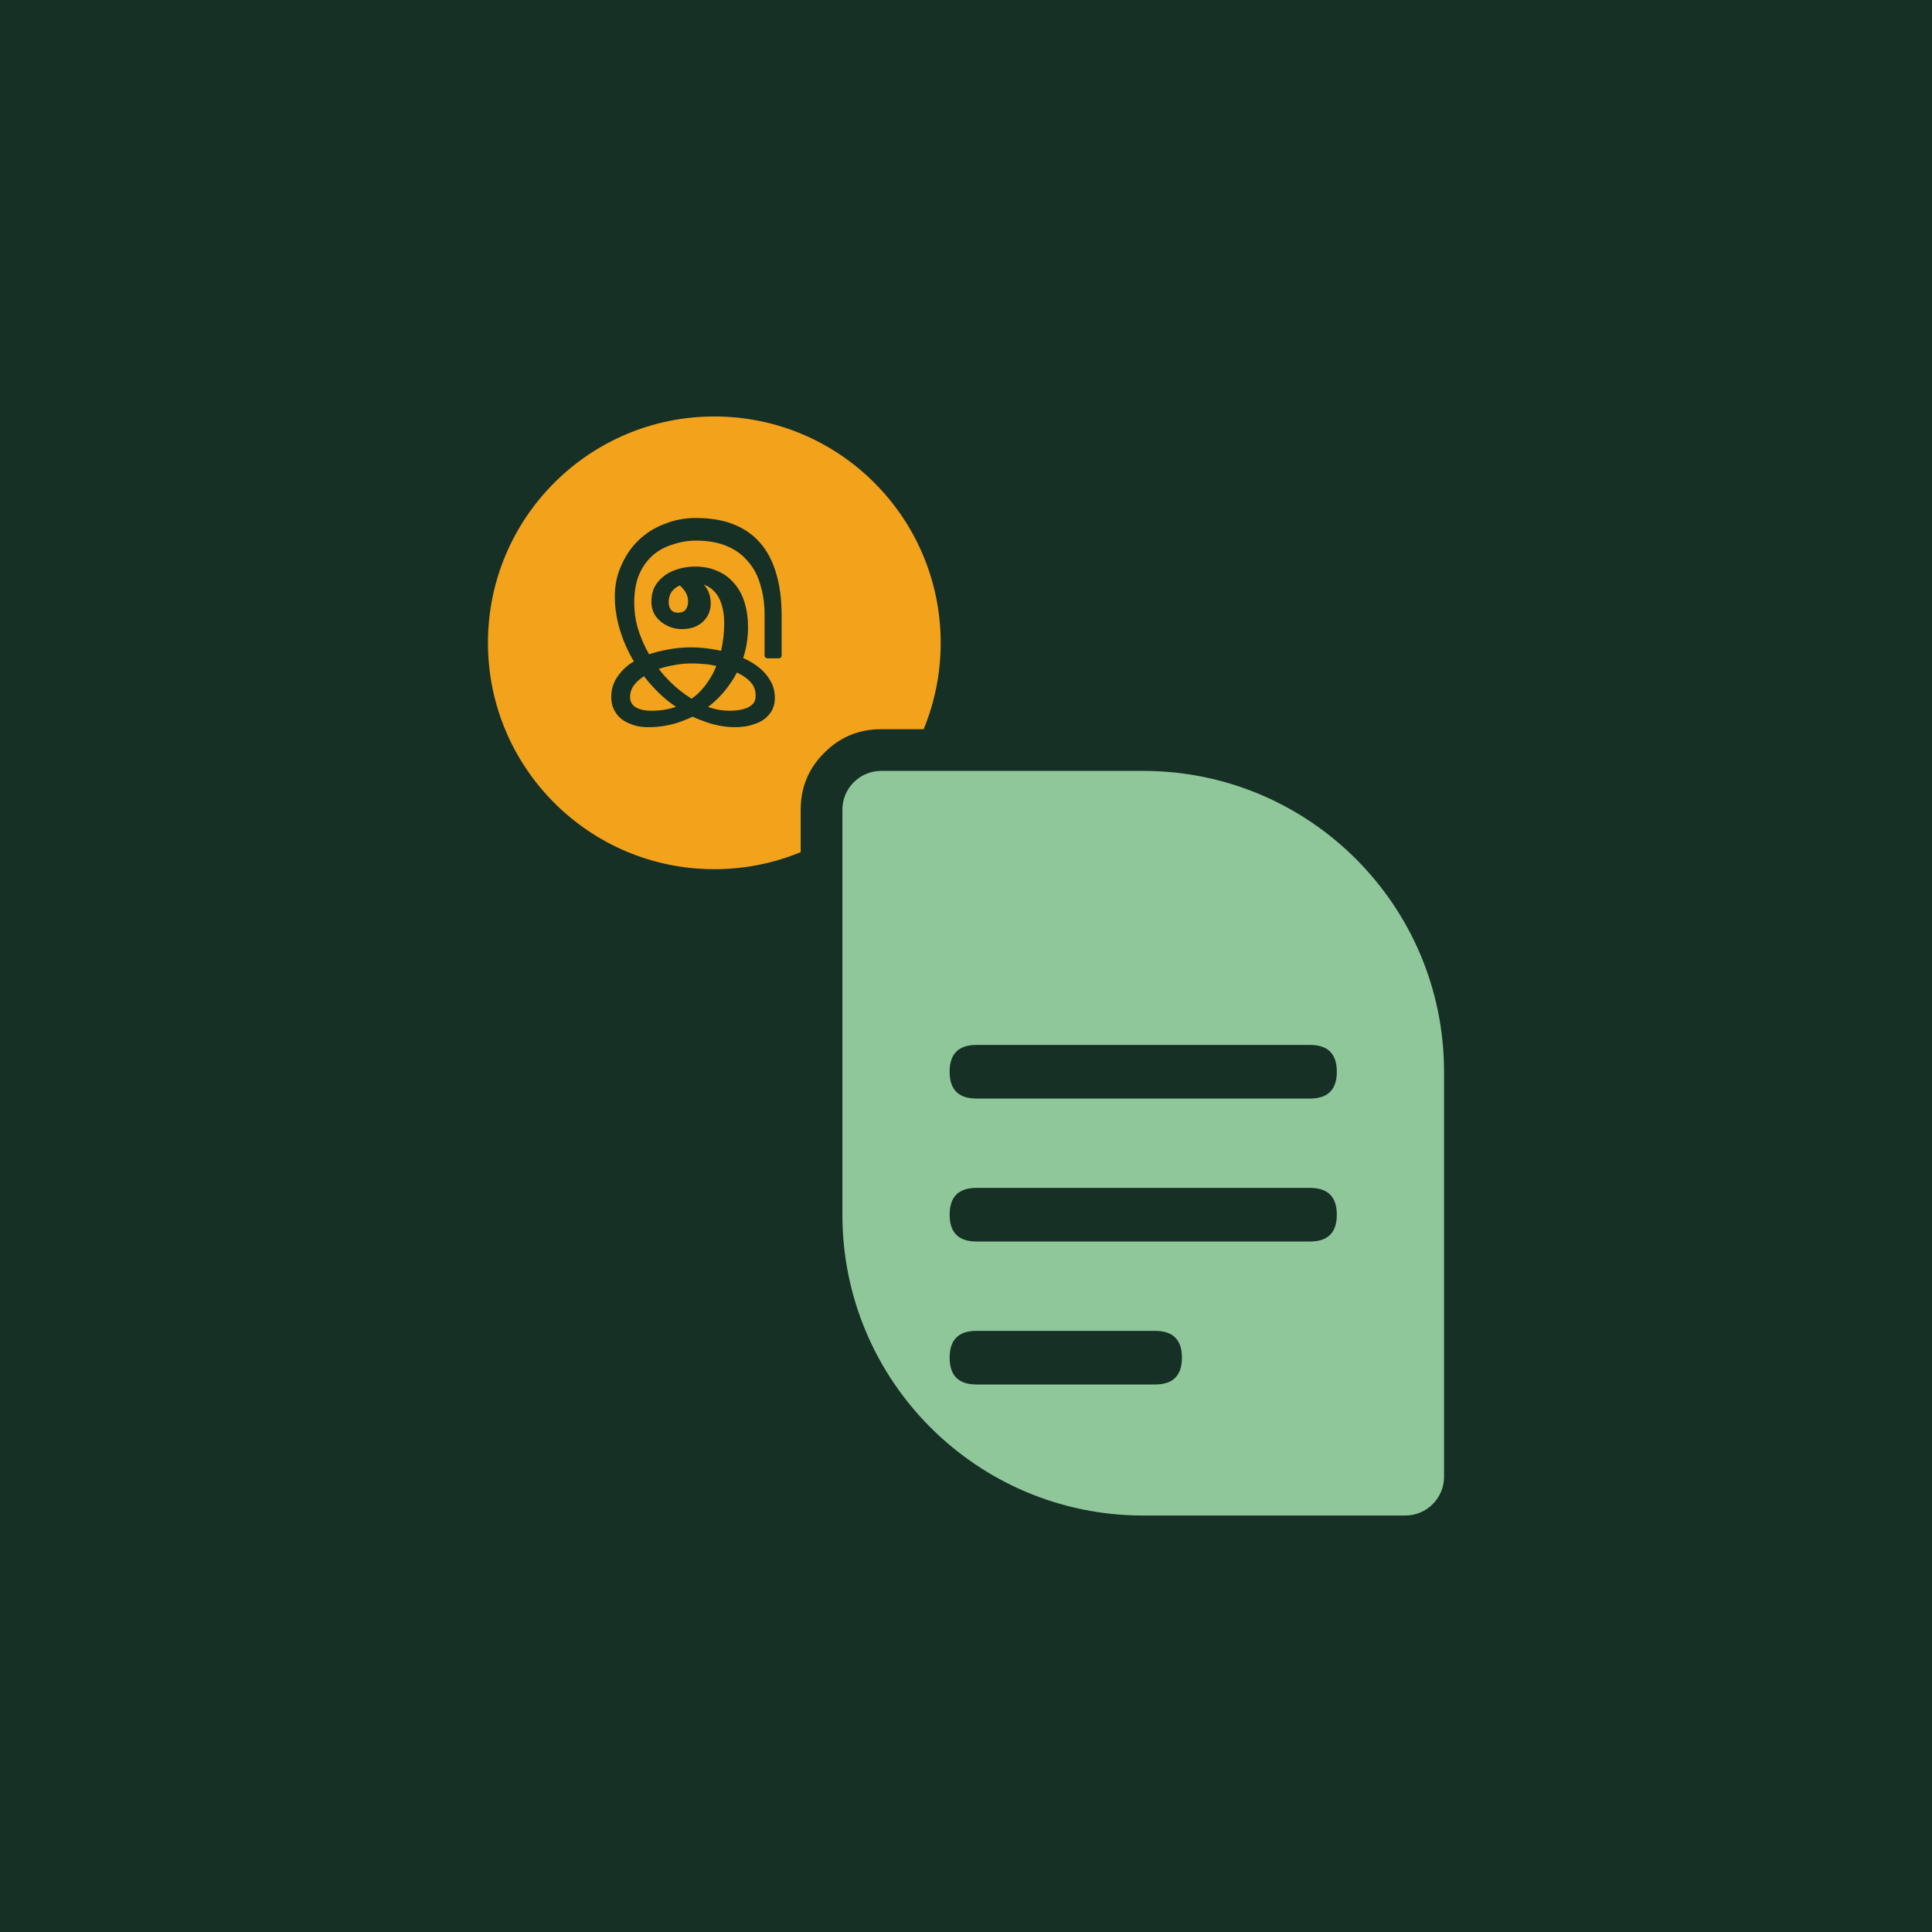
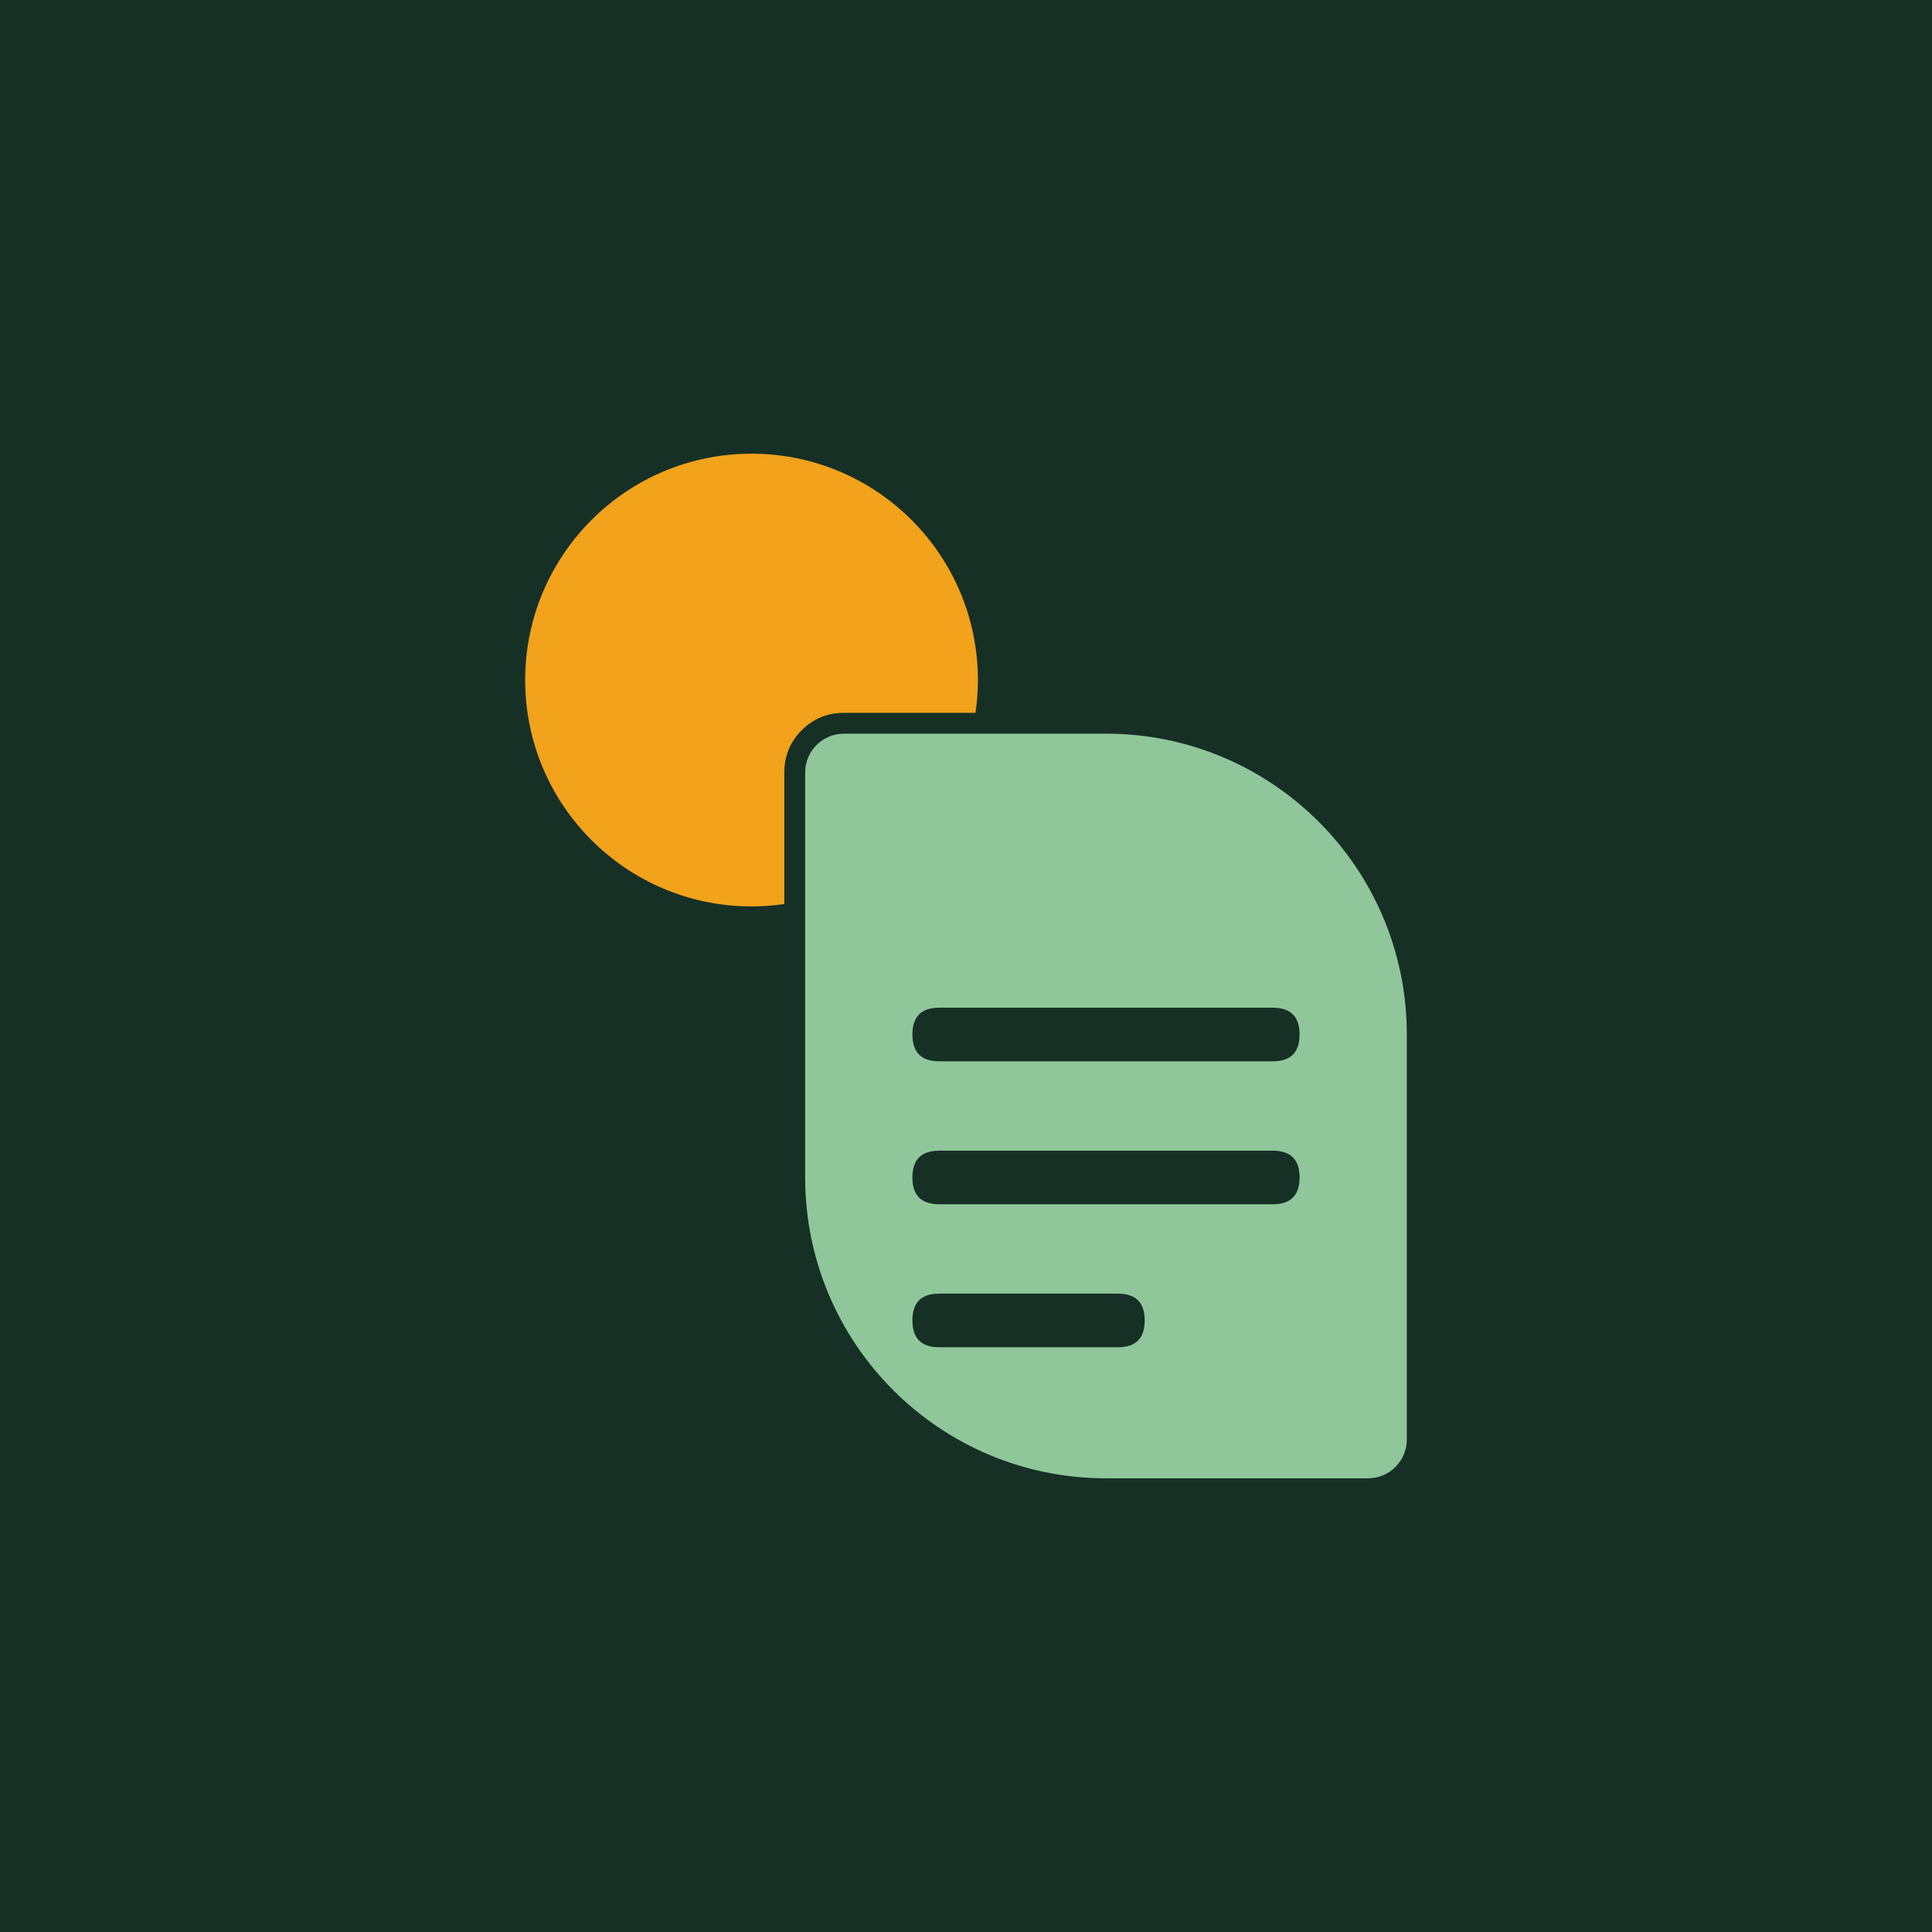
<svg xmlns="http://www.w3.org/2000/svg" viewBox="0 0 120 120" role="img" aria-label="Yidhan">
  <rect width="120" height="120" fill="#163026" />
-   <g transform="translate(14.0275 12.5475) scale(0.74)">
-     <path fill="#F2A21B" d="M22 37C22 26.51 30.51 18 41 18C51.49 18 60 26.51 60 37C60 39.57 59.49 42.02 58.57 44.25H55Q52.2 44.25 50.23 46.23Q48.25 48.2 48.25 51V54.57C46.02 55.49 43.57 56 41 56C30.51 56 22 47.49 22 37Z" />
-     <path fill="#163026" d="M35.45 44.08Q34.57 44.08 33.9 43.78Q33.17 43.5 32.78 42.94Q32.35 42.36 32.35 41.55Q32.35 40.7 32.76 40.01Q33.17 39.34 33.83 38.83Q33.84 38.83 33.84 38.82Q34.04 38.69 34.25 38.56Q34.21 38.49 34.16 38.41Q33.45 37.18 33.06 35.85Q32.65 34.49 32.65 33.1Q32.65 31.67 33.2 30.49Q33.72 29.29 34.63 28.4Q35.57 27.49 36.83 27.02Q38.05 26.52 39.47 26.52Q41.25 26.52 42.58 27.04Q43.94 27.57 44.83 28.59Q45.75 29.64 46.19 31.17Q46.65 32.68 46.65 34.7V38.03Q46.65 38.3 46.38 38.3H45.5Q45.22 38.3 45.22 38.03V34.7Q45.22 33.27 44.86 32.11Q44.53 30.96 43.82 30.16Q43.82 30.15 43.81 30.15Q43.13 29.33 42.05 28.88Q40.97 28.42 39.47 28.42Q38.47 28.42 37.54 28.74Q37.53 28.74 37.53 28.74Q36.58 29.02 35.85 29.64Q35.13 30.27 34.7 31.24Q34.28 32.23 34.28 33.62Q34.28 34.74 34.59 35.82Q34.93 36.91 35.51 37.94Q35.52 37.95 35.53 37.96Q36.31 37.7 37.18 37.55Q38.1 37.38 39.05 37.38Q39.97 37.38 40.95 37.55Q41.26 37.6 41.57 37.67Q41.58 37.64 41.58 37.62Q41.83 36.52 41.83 35.35Q41.83 34.35 41.54 33.57Q41.27 32.83 40.67 32.4Q40.43 32.22 40.13 32.12Q40.33 32.35 40.47 32.63Q40.47 32.63 40.48 32.64Q40.7 33.14 40.7 33.67Q40.7 34.33 40.38 34.82Q40.07 35.31 39.5 35.6Q38.96 35.85 38.25 35.85Q37.64 35.85 37.06 35.57Q36.47 35.29 36.1 34.79Q35.72 34.26 35.72 33.55Q35.72 32.55 36.26 31.9Q36.78 31.25 37.63 30.92Q38.48 30.6 39.4 30.6Q40.43 30.6 41.26 30.97Q42.09 31.32 42.66 32Q43.25 32.66 43.54 33.62Q43.83 34.56 43.83 35.7Q43.83 36.99 43.44 38.23Q43.44 38.24 43.44 38.24Q43.43 38.26 43.42 38.28Q43.98 38.52 44.45 38.85Q45.2 39.36 45.63 40.06Q46.08 40.74 46.08 41.62Q46.08 42.45 45.61 43Q45.16 43.56 44.39 43.81Q43.67 44.08 42.75 44.08Q41.5 44.08 40.26 43.63Q39.71 43.45 39.18 43.2Q38.7 43.43 38.19 43.61Q36.9 44.08 35.45 44.08ZM36.34 39.19Q36.6 39.53 36.88 39.84Q37.68 40.72 38.58 41.35Q38.84 41.53 39.09 41.69Q39.38 41.49 39.64 41.25Q40.35 40.56 40.86 39.62Q41.03 39.29 41.17 38.94Q40.86 38.87 40.54 38.82Q39.76 38.73 39.05 38.73Q38.35 38.73 37.63 38.87Q37.62 38.87 37.62 38.87Q36.96 38.98 36.34 39.19ZM42.9 39.49Q42.62 40.02 42.27 40.51Q41.53 41.57 40.49 42.37Q40.48 42.38 40.47 42.38Q41.37 42.7 42.28 42.7Q42.94 42.7 43.45 42.56Q43.95 42.43 44.22 42.14Q44.23 42.13 44.23 42.13Q44.47 41.89 44.47 41.43Q44.47 40.87 44.18 40.46Q43.86 40.03 43.31 39.71Q43.11 39.6 42.9 39.49ZM37.78 42.37Q36.72 41.66 35.82 40.66Q35.44 40.25 35.1 39.81Q35.06 39.83 35.03 39.85Q34.5 40.2 34.2 40.63Q33.93 41.04 33.93 41.55Q33.93 42.1 34.37 42.39Q34.88 42.7 35.7 42.7Q36.86 42.7 37.78 42.37ZM38.1 32.18Q37.68 32.37 37.42 32.71Q37.17 33.07 37.17 33.57Q37.17 34 37.38 34.25Q37.58 34.47 37.95 34.47Q38.39 34.47 38.58 34.23Q38.8 33.95 38.8 33.53Q38.8 32.97 38.41 32.5Q38.27 32.32 38.1 32.18Z" />
+   <g transform="translate(11.715 10.235) scale(0.74)">
+     <path fill="#F2A21B" d="M28.25 43.25C28.25 32.76 36.76 24.25 47.25 24.25C57.74 24.25 66.25 32.76 66.25 43.25C66.25 44.18 66.18 45.1 66.05 46H55Q52.93 46 51.46 47.46Q50 48.93 50 51V62.05C49.1 62.18 48.18 62.25 47.25 62.25C36.76 62.25 28.25 53.74 28.25 43.25Z" />
    <path fill="#8FC79A" d="M55 47.75H77C90.95 47.75 102.25 59.05 102.25 73V107C102.25 108.79 100.79 110.25 99 110.25H77C63.05 110.25 51.75 98.95 51.75 85V51C51.75 49.21 53.21 47.75 55 47.75ZM63 70.75Q60.75 70.75 60.75 73Q60.75 75.25 63 75.25H91Q93.25 75.25 93.25 73Q93.25 70.75 91 70.75ZM63 82.75Q60.75 82.75 60.75 85Q60.75 87.25 63 87.25H91Q93.25 87.25 93.25 85Q93.25 82.75 91 82.75ZM63 94.75Q60.75 94.75 60.75 97Q60.75 99.25 63 99.25H78Q80.25 99.25 80.25 97Q80.25 94.75 78 94.75Z" />
  </g>
</svg>
